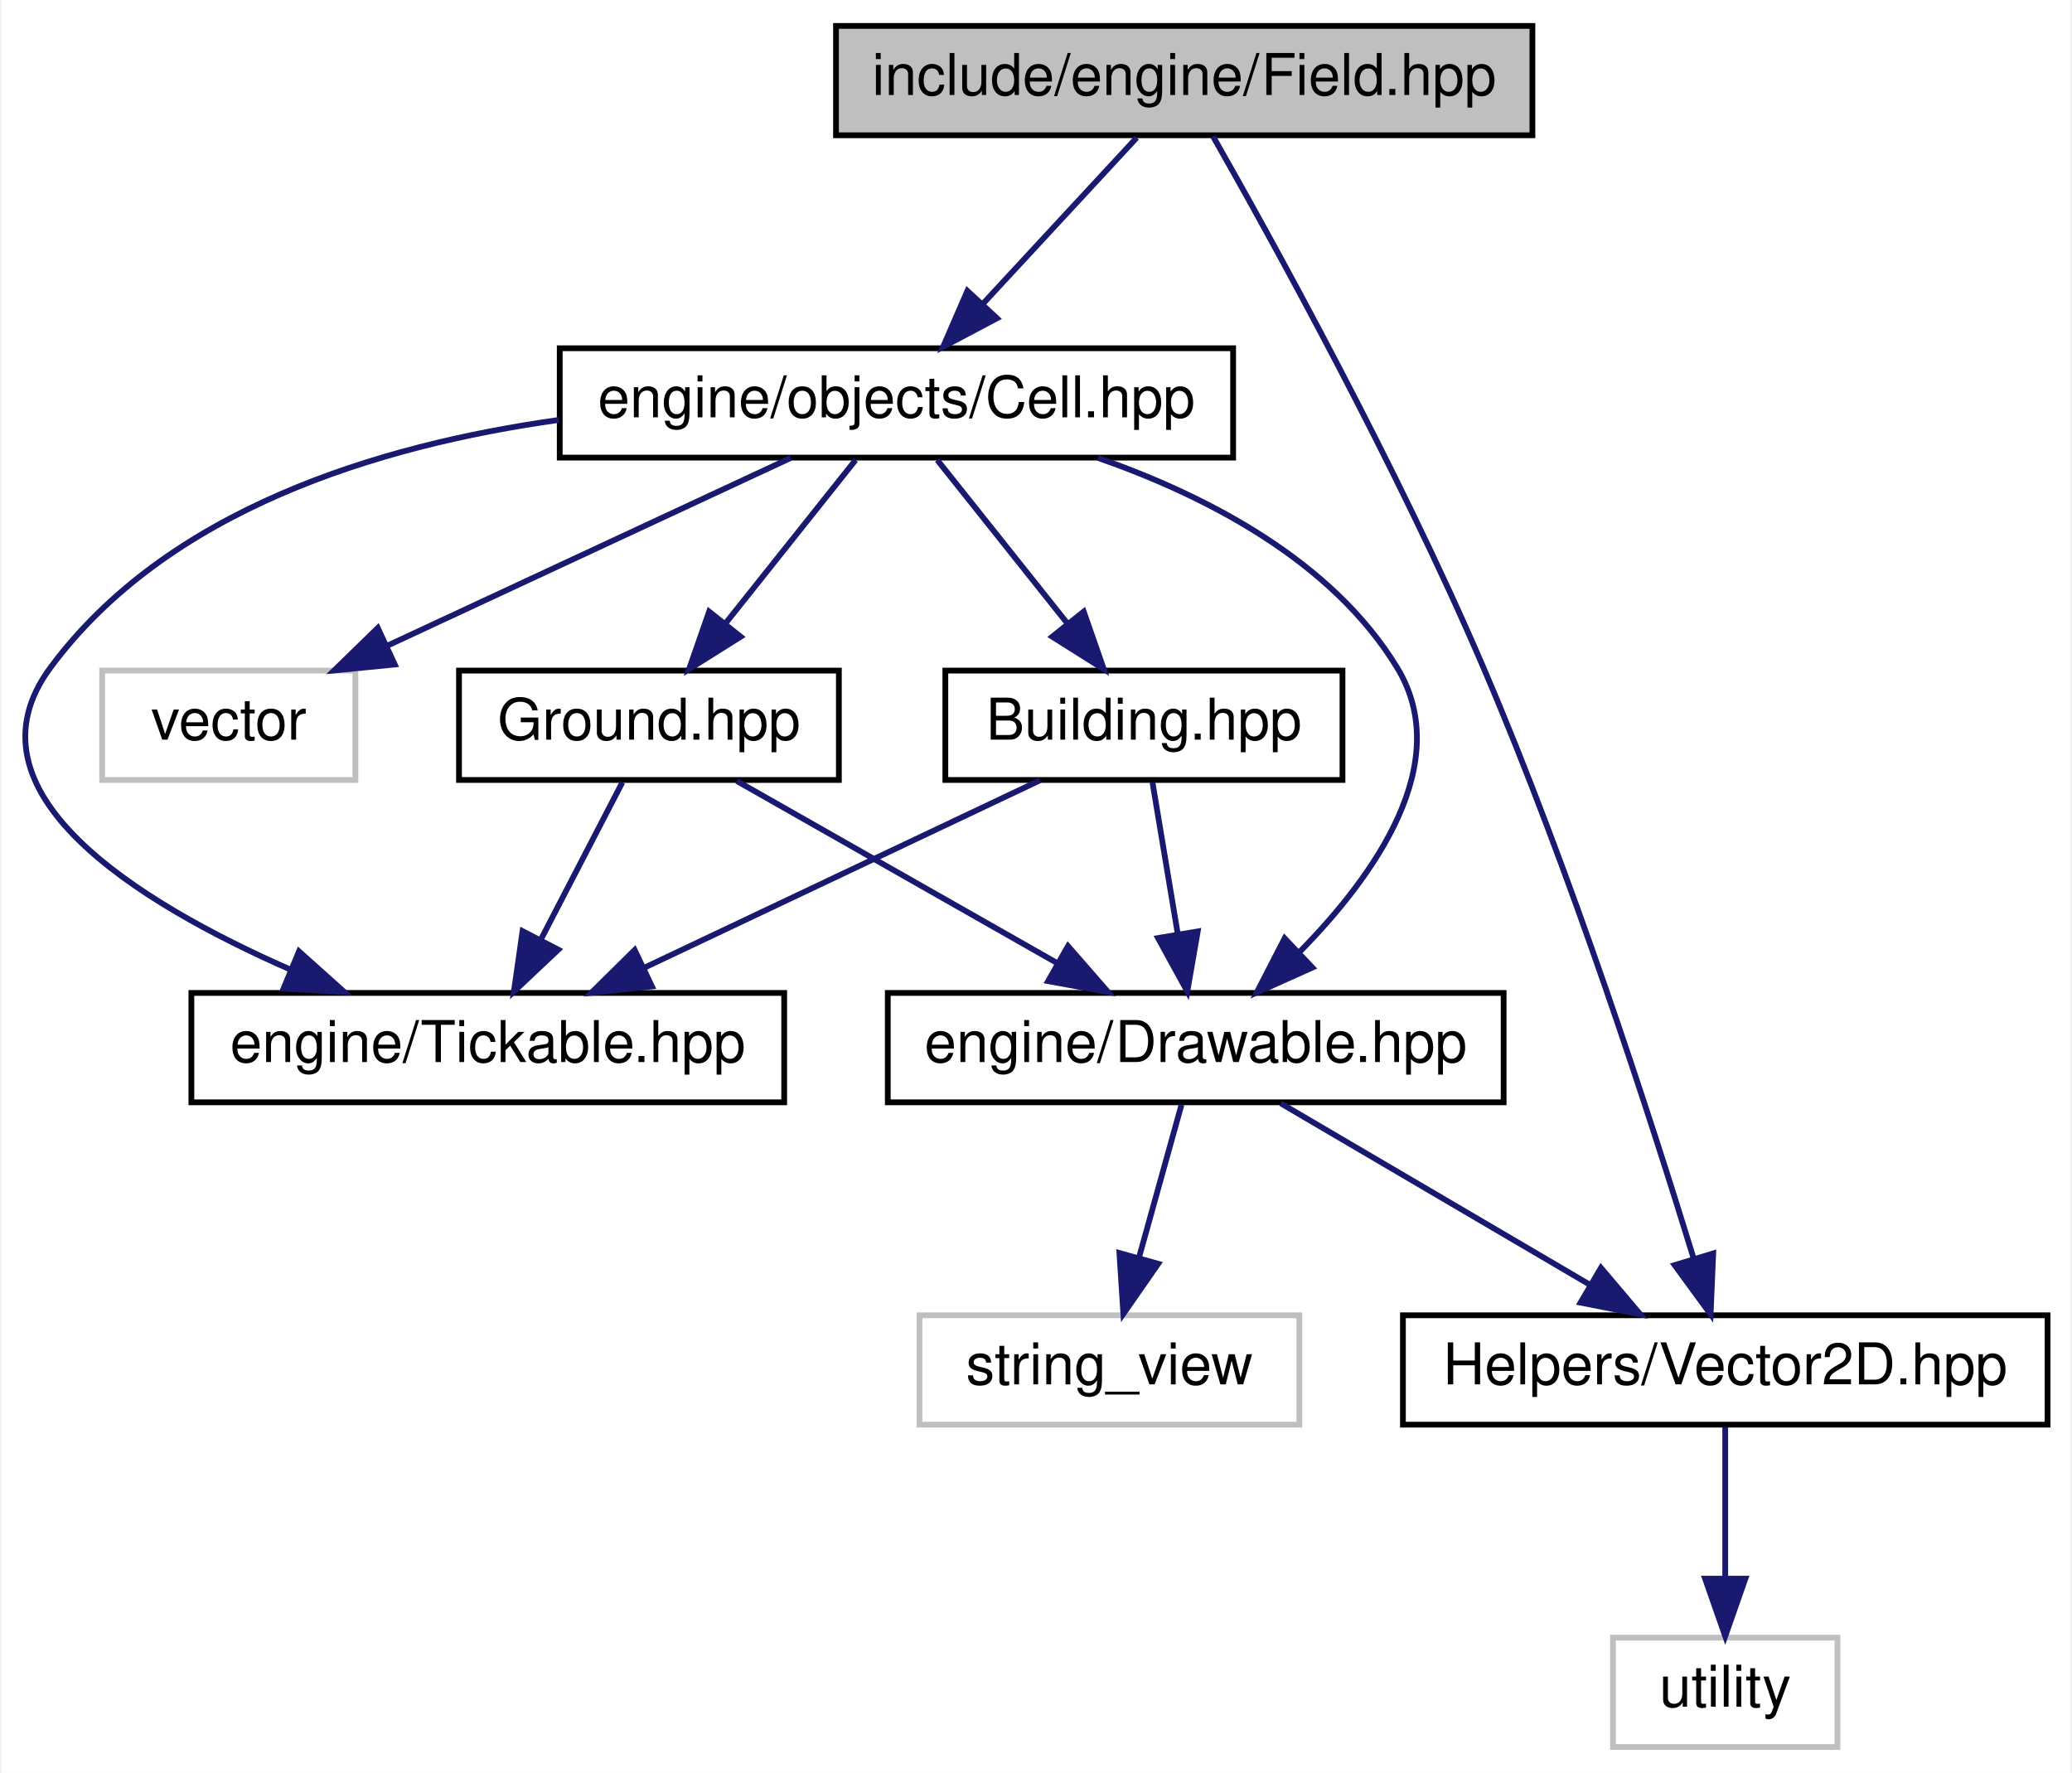
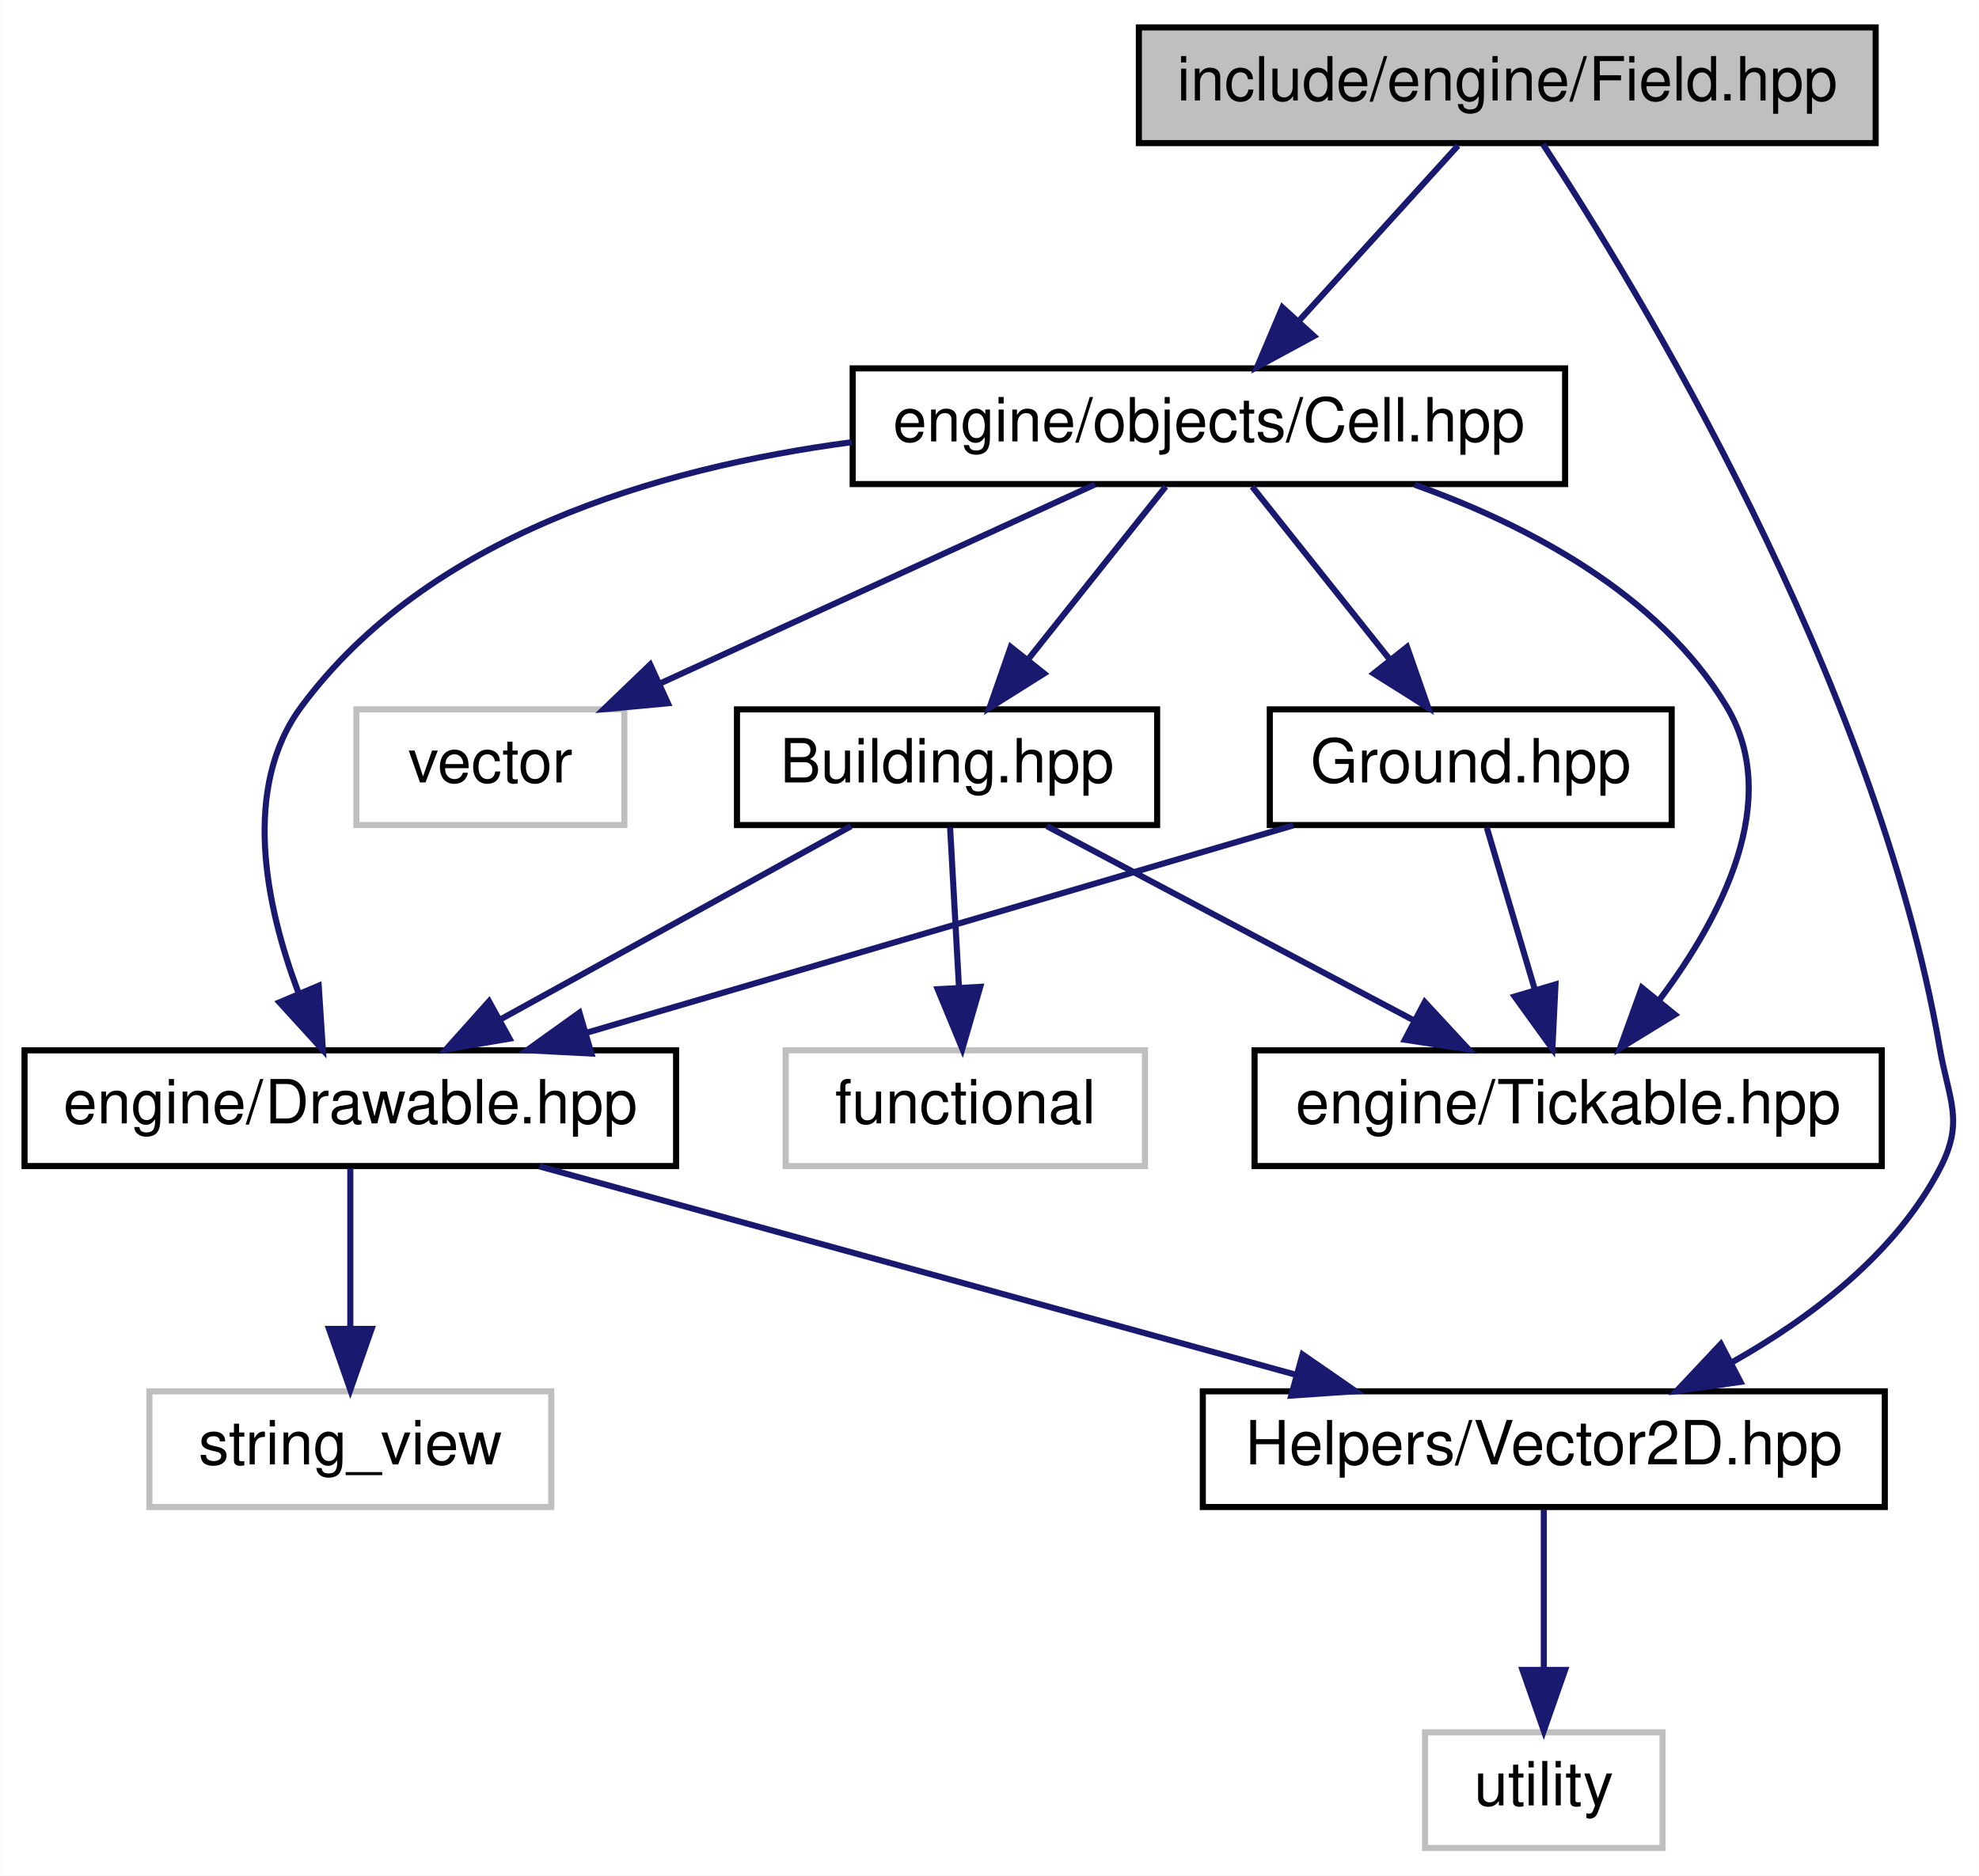
- <svg xmlns="http://www.w3.org/2000/svg" xmlns:xlink="http://www.w3.org/1999/xlink" width="360pt" height="308pt" viewBox="0.00 0.00 359.50 308.00">
+ <svg xmlns="http://www.w3.org/2000/svg" xmlns:xlink="http://www.w3.org/1999/xlink" width="325pt" height="308pt" viewBox="0.00 0.00 324.94 308.00">
  <g id="graph0" class="graph" transform="scale(1 1) rotate(0) translate(4 304)">
-     <polygon fill="white" stroke="transparent" points="-4,4 -4,-304 355.5,-304 355.5,4 -4,4" />
+     <polygon fill="white" stroke="transparent" points="-4,4 -4,-304 320.94,-304 320.94,4 -4,4" />
    <g id="node1" class="node">
      <g id="a_node1">
        <a xlink:title=" ">
-           <polygon fill="#bfbfbf" stroke="black" points="141,-280.5 141,-299.5 262,-299.5 262,-280.5 141,-280.5" />
-           <text text-anchor="middle" x="201.5" y="-287.5" font-family="Helvetica,sans-Serif" font-size="10.00">include/engine/Field.hpp</text>
+           <polygon fill="#bfbfbf" stroke="black" points="183,-280.5 183,-299.5 304,-299.5 304,-280.5 183,-280.5" />
+           <text text-anchor="middle" x="243.5" y="-287.5" font-family="Helvetica,sans-Serif" font-size="10.00">include/engine/Field.hpp</text>
        </a>
      </g>
    </g>
    <g id="node2" class="node">
      <g id="a_node2">
        <a xlink:href="_cell_8hpp.html" target="_top" xlink:title=" ">
-           <polygon fill="white" stroke="black" points="93,-224.5 93,-243.5 210,-243.5 210,-224.5 93,-224.5" />
-           <text text-anchor="middle" x="151.5" y="-231.5" font-family="Helvetica,sans-Serif" font-size="10.00">engine/objects/Cell.hpp</text>
+           <polygon fill="white" stroke="black" points="136,-224.5 136,-243.5 253,-243.5 253,-224.5 136,-224.5" />
+           <text text-anchor="middle" x="194.5" y="-231.5" font-family="Helvetica,sans-Serif" font-size="10.00">engine/objects/Cell.hpp</text>
        </a>
      </g>
    </g>
    <g id="edge1" class="edge">
-       <path fill="none" stroke="midnightblue" d="M193.25,-280.08C186.04,-272.3 175.39,-260.8 166.66,-251.37" />
-       <polygon fill="midnightblue" stroke="midnightblue" points="168.97,-248.71 159.61,-243.75 163.83,-253.47 168.97,-248.71" />
+       <path fill="none" stroke="midnightblue" d="M235.41,-280.08C228.34,-272.3 217.91,-260.8 209.35,-251.37" />
+       <polygon fill="midnightblue" stroke="midnightblue" points="211.75,-248.8 202.44,-243.75 206.57,-253.51 211.75,-248.8" />
    </g>
    <g id="node5" class="node">
      <g id="a_node5">
        <a xlink:href="_vector2_d_8hpp.html" target="_top" xlink:title=" ">
-           <polygon fill="white" stroke="black" points="239.5,-56.5 239.5,-75.5 351.5,-75.5 351.5,-56.5 239.5,-56.5" />
-           <text text-anchor="middle" x="295.5" y="-63.5" font-family="Helvetica,sans-Serif" font-size="10.00">Helpers/Vector2D.hpp</text>
+           <polygon fill="white" stroke="black" points="193.5,-56.5 193.5,-75.5 305.5,-75.5 305.5,-56.5 193.5,-56.5" />
+           <text text-anchor="middle" x="249.5" y="-63.5" font-family="Helvetica,sans-Serif" font-size="10.00">Helpers/Vector2D.hpp</text>
+         </a>
+       </g>
+     </g>
+     <g id="edge15" class="edge">
+       <path fill="none" stroke="midnightblue" d="M249.36,-280.32C264.42,-257.38 303.98,-192.72 314.5,-132 316.02,-123.24 318.63,-119.87 314.5,-112 307.22,-98.11 293.49,-87.65 280.52,-80.33" />
+       <polygon fill="midnightblue" stroke="midnightblue" points="281.8,-77.05 271.31,-75.55 278.57,-83.27 281.8,-77.05" />
+     </g>
+     <g id="node3" class="node">
+       <g id="a_node3">
+         <a xlink:href="_drawable_8hpp.html" target="_top" xlink:title=" ">
+           <polygon fill="white" stroke="black" points="0,-112.5 0,-131.5 107,-131.5 107,-112.5 0,-112.5" />
+           <text text-anchor="middle" x="53.5" y="-119.5" font-family="Helvetica,sans-Serif" font-size="10.00">engine/Drawable.hpp</text>
+         </a>
+       </g>
+     </g>
+     <g id="edge2" class="edge">
+       <path fill="none" stroke="midnightblue" d="M135.84,-231.38C103.66,-227.11 66.2,-215.88 45.5,-188 35.56,-174.62 39.63,-155.24 44.92,-141.13" />
+       <polygon fill="midnightblue" stroke="midnightblue" points="48.31,-142.12 49,-131.55 41.86,-139.38 48.31,-142.12" />
+     </g>
+     <g id="node7" class="node">
+       <g id="a_node7">
+         <a xlink:href="_tickable_8hpp.html" target="_top" xlink:title=" ">
+           <polygon fill="white" stroke="black" points="202,-112.5 202,-131.5 305,-131.5 305,-112.5 202,-112.5" />
+           <text text-anchor="middle" x="253.5" y="-119.5" font-family="Helvetica,sans-Serif" font-size="10.00">engine/Tickable.hpp</text>
+         </a>
+       </g>
+     </g>
+     <g id="edge6" class="edge">
+       <path fill="none" stroke="midnightblue" d="M228.3,-224.39C246.89,-217.74 268.39,-206.45 279.5,-188 288.76,-172.63 278.69,-153.36 268.5,-139.81" />
+       <polygon fill="midnightblue" stroke="midnightblue" points="271.03,-137.37 262,-131.83 265.6,-141.79 271.03,-137.37" />
+     </g>
+     <g id="node8" class="node">
+       <g id="a_node8">
+         <a xlink:title=" ">
+           <polygon fill="white" stroke="#bfbfbf" points="54.5,-168.5 54.5,-187.5 98.5,-187.5 98.5,-168.5 54.5,-168.5" />
+           <text text-anchor="middle" x="76.5" y="-175.5" font-family="Helvetica,sans-Serif" font-size="10.00">vector</text>
+         </a>
+       </g>
+     </g>
+     <g id="edge7" class="edge">
+       <path fill="none" stroke="midnightblue" d="M175.8,-224.44C156.56,-215.64 126.35,-201.81 104.3,-191.72" />
+       <polygon fill="midnightblue" stroke="midnightblue" points="105.66,-188.5 95.11,-187.52 102.75,-194.86 105.66,-188.5" />
+     </g>
+     <g id="node9" class="node">
+       <g id="a_node9">
+         <a xlink:href="_ground_8hpp.html" target="_top" xlink:title=" ">
+           <polygon fill="white" stroke="black" points="204.5,-168.5 204.5,-187.5 270.5,-187.5 270.5,-168.5 204.5,-168.5" />
+           <text text-anchor="middle" x="237.5" y="-175.5" font-family="Helvetica,sans-Serif" font-size="10.00">Ground.hpp</text>
+         </a>
+       </g>
+     </g>
+     <g id="edge8" class="edge">
+       <path fill="none" stroke="midnightblue" d="M201.6,-224.08C207.74,-216.38 216.77,-205.03 224.24,-195.65" />
+       <polygon fill="midnightblue" stroke="midnightblue" points="227.04,-197.75 230.53,-187.75 221.56,-193.39 227.04,-197.75" />
+     </g>
+     <g id="node10" class="node">
+       <g id="a_node10">
+         <a xlink:href="_building_8hpp.html" target="_top" xlink:title=" ">
+           <polygon fill="white" stroke="black" points="117,-168.5 117,-187.5 186,-187.5 186,-168.5 117,-168.5" />
+           <text text-anchor="middle" x="151.5" y="-175.5" font-family="Helvetica,sans-Serif" font-size="10.00">Building.hpp</text>
+         </a>
+       </g>
+     </g>
+     <g id="edge11" class="edge">
+       <path fill="none" stroke="midnightblue" d="M187.4,-224.08C181.26,-216.38 172.23,-205.03 164.76,-195.65" />
+       <polygon fill="midnightblue" stroke="midnightblue" points="167.44,-193.39 158.47,-187.75 161.96,-197.75 167.44,-193.39" />
+     </g>
+     <g id="node4" class="node">
+       <g id="a_node4">
+         <a xlink:title=" ">
+           <polygon fill="white" stroke="#bfbfbf" points="20.5,-56.5 20.5,-75.5 86.5,-75.5 86.5,-56.5 20.5,-56.5" />
+           <text text-anchor="middle" x="53.5" y="-63.5" font-family="Helvetica,sans-Serif" font-size="10.00">string_view</text>
+         </a>
+       </g>
+     </g>
+     <g id="edge3" class="edge">
+       <path fill="none" stroke="midnightblue" d="M53.5,-112.08C53.5,-105.01 53.5,-94.86 53.5,-85.99" />
+       <polygon fill="midnightblue" stroke="midnightblue" points="57,-85.75 53.5,-75.75 50,-85.75 57,-85.75" />
+     </g>
+     <g id="edge4" class="edge">
+       <path fill="none" stroke="midnightblue" d="M84.56,-112.44C118.1,-103.2 171.7,-88.44 208.64,-78.26" />
+       <polygon fill="midnightblue" stroke="midnightblue" points="209.88,-81.55 218.59,-75.52 208.02,-74.8 209.88,-81.55" />
+     </g>
+     <g id="node6" class="node">
+       <g id="a_node6">
+         <a xlink:title=" ">
+           <polygon fill="white" stroke="#bfbfbf" points="230,-0.5 230,-19.5 269,-19.5 269,-0.5 230,-0.5" />
+           <text text-anchor="middle" x="249.5" y="-7.5" font-family="Helvetica,sans-Serif" font-size="10.00">utility</text>
+         </a>
+       </g>
+     </g>
+     <g id="edge5" class="edge">
+       <path fill="none" stroke="midnightblue" d="M249.5,-56.08C249.5,-49.01 249.5,-38.86 249.5,-29.99" />
+       <polygon fill="midnightblue" stroke="midnightblue" points="253,-29.75 249.5,-19.75 246,-29.75 253,-29.75" />
+     </g>
+     <g id="edge9" class="edge">
+       <path fill="none" stroke="midnightblue" d="M208.34,-168.44C176.99,-159.24 126.97,-144.56 92.3,-134.39" />
+       <polygon fill="midnightblue" stroke="midnightblue" points="93.1,-130.97 82.52,-131.52 91.13,-137.69 93.1,-130.97" />
+     </g>
+     <g id="edge10" class="edge">
+       <path fill="none" stroke="midnightblue" d="M240.14,-168.08C242.29,-160.85 245.38,-150.41 248.05,-141.4" />
+       <polygon fill="midnightblue" stroke="midnightblue" points="251.42,-142.33 250.91,-131.75 244.71,-140.34 251.42,-142.33" />
+     </g>
+     <g id="edge12" class="edge">
+       <path fill="none" stroke="midnightblue" d="M135.75,-168.32C120.18,-159.74 96.12,-146.49 78.04,-136.52" />
+       <polygon fill="midnightblue" stroke="midnightblue" points="79.65,-133.42 69.21,-131.65 76.28,-139.55 79.65,-133.42" />
+     </g>
+     <g id="edge13" class="edge">
+       <path fill="none" stroke="midnightblue" d="M167.89,-168.32C184.17,-159.7 209.37,-146.36 228.22,-136.39" />
+       <polygon fill="midnightblue" stroke="midnightblue" points="229.95,-139.43 237.15,-131.65 226.68,-133.24 229.95,-139.43" />
+     </g>
+     <g id="node11" class="node">
+       <g id="a_node11">
+         <a xlink:title=" ">
+           <polygon fill="white" stroke="#bfbfbf" points="125,-112.5 125,-131.5 184,-131.5 184,-112.5 125,-112.5" />
+           <text text-anchor="middle" x="154.5" y="-119.5" font-family="Helvetica,sans-Serif" font-size="10.00">functional</text>
        </a>
      </g>
    </g>
    <g id="edge14" class="edge">
-       <path fill="none" stroke="midnightblue" d="M206.52,-280.29C216.34,-263.04 238.43,-223.17 253.5,-188 268.7,-152.53 282.59,-109.56 289.96,-85.54" />
-       <polygon fill="midnightblue" stroke="midnightblue" points="293.41,-86.25 292.96,-75.67 286.71,-84.22 293.41,-86.25" />
-     </g>
-     <g id="node3" class="node">
-       <g id="a_node3">
-         <a xlink:href="_drawable_8hpp.html" target="_top" xlink:title=" ">
-           <polygon fill="white" stroke="black" points="150,-112.5 150,-131.5 257,-131.5 257,-112.5 150,-112.5" />
-           <text text-anchor="middle" x="203.5" y="-119.5" font-family="Helvetica,sans-Serif" font-size="10.00">engine/Drawable.hpp</text>
-         </a>
-       </g>
-     </g>
-     <g id="edge2" class="edge">
-       <path fill="none" stroke="midnightblue" d="M186.52,-224.45C205.44,-217.84 227.19,-206.59 238.5,-188 248.53,-171.53 234.68,-151.96 221.55,-138.63" />
-       <polygon fill="midnightblue" stroke="midnightblue" points="223.77,-135.91 214.1,-131.57 218.95,-140.99 223.77,-135.91" />
-     </g>
-     <g id="node7" class="node">
-       <g id="a_node7">
-         <a xlink:href="_tickable_8hpp.html" target="_top" xlink:title=" ">
-           <polygon fill="white" stroke="black" points="29,-112.5 29,-131.5 132,-131.5 132,-112.5 29,-112.5" />
-           <text text-anchor="middle" x="80.5" y="-119.5" font-family="Helvetica,sans-Serif" font-size="10.00">engine/Tickable.hpp</text>
-         </a>
-       </g>
-     </g>
-     <g id="edge6" class="edge">
-       <path fill="none" stroke="midnightblue" d="M92.87,-231.05C61.28,-226.63 24.74,-215.36 4.5,-188 -11.38,-166.52 19.28,-147.38 46.27,-135.53" />
-       <polygon fill="midnightblue" stroke="midnightblue" points="47.7,-138.72 55.59,-131.65 45.01,-132.26 47.7,-138.72" />
-     </g>
-     <g id="node8" class="node">
-       <g id="a_node8">
-         <a xlink:title=" ">
-           <polygon fill="white" stroke="#bfbfbf" points="13.5,-168.5 13.5,-187.5 57.5,-187.5 57.5,-168.5 13.5,-168.5" />
-           <text text-anchor="middle" x="35.5" y="-175.5" font-family="Helvetica,sans-Serif" font-size="10.00">vector</text>
-         </a>
-       </g>
-     </g>
-     <g id="edge7" class="edge">
-       <path fill="none" stroke="midnightblue" d="M133.12,-224.44C114.29,-215.68 84.77,-201.94 63.12,-191.86" />
-       <polygon fill="midnightblue" stroke="midnightblue" points="64.34,-188.56 53.8,-187.52 61.39,-194.91 64.34,-188.56" />
-     </g>
-     <g id="node9" class="node">
-       <g id="a_node9">
-         <a xlink:href="_ground_8hpp.html" target="_top" xlink:title=" ">
-           <polygon fill="white" stroke="black" points="75.5,-168.5 75.5,-187.5 141.5,-187.5 141.5,-168.5 75.5,-168.5" />
-           <text text-anchor="middle" x="108.5" y="-175.5" font-family="Helvetica,sans-Serif" font-size="10.00">Ground.hpp</text>
-         </a>
-       </g>
-     </g>
-     <g id="edge8" class="edge">
-       <path fill="none" stroke="midnightblue" d="M144.4,-224.08C138.27,-216.38 129.23,-205.03 121.76,-195.65" />
-       <polygon fill="midnightblue" stroke="midnightblue" points="124.44,-193.39 115.47,-187.75 118.96,-197.75 124.44,-193.39" />
-     </g>
-     <g id="node10" class="node">
-       <g id="a_node10">
-         <a xlink:href="_building_8hpp.html" target="_top" xlink:title=" ">
-           <polygon fill="white" stroke="black" points="160,-168.5 160,-187.5 229,-187.5 229,-168.5 160,-168.5" />
-           <text text-anchor="middle" x="194.5" y="-175.5" font-family="Helvetica,sans-Serif" font-size="10.00">Building.hpp</text>
-         </a>
-       </g>
-     </g>
-     <g id="edge11" class="edge">
-       <path fill="none" stroke="midnightblue" d="M158.6,-224.08C164.74,-216.38 173.77,-205.03 181.24,-195.65" />
-       <polygon fill="midnightblue" stroke="midnightblue" points="184.04,-197.75 187.53,-187.75 178.57,-193.39 184.04,-197.75" />
-     </g>
-     <g id="node4" class="node">
-       <g id="a_node4">
-         <a xlink:title=" ">
-           <polygon fill="white" stroke="#bfbfbf" points="155.5,-56.5 155.5,-75.5 221.5,-75.5 221.5,-56.5 155.5,-56.5" />
-           <text text-anchor="middle" x="188.5" y="-63.5" font-family="Helvetica,sans-Serif" font-size="10.00">string_view</text>
-         </a>
-       </g>
-     </g>
-     <g id="edge3" class="edge">
-       <path fill="none" stroke="midnightblue" d="M201.03,-112.08C199.02,-104.85 196.12,-94.41 193.61,-85.4" />
-       <polygon fill="midnightblue" stroke="midnightblue" points="196.98,-84.45 190.93,-75.75 190.24,-86.32 196.98,-84.45" />
-     </g>
-     <g id="edge4" class="edge">
-       <path fill="none" stroke="midnightblue" d="M218.28,-112.32C232.77,-103.82 255.08,-90.73 272,-80.8" />
-       <polygon fill="midnightblue" stroke="midnightblue" points="273.91,-83.74 280.76,-75.65 270.36,-77.7 273.91,-83.74" />
-     </g>
-     <g id="node6" class="node">
-       <g id="a_node6">
-         <a xlink:title=" ">
-           <polygon fill="white" stroke="#bfbfbf" points="276,-0.5 276,-19.5 315,-19.5 315,-0.5 276,-0.5" />
-           <text text-anchor="middle" x="295.5" y="-7.5" font-family="Helvetica,sans-Serif" font-size="10.00">utility</text>
-         </a>
-       </g>
-     </g>
-     <g id="edge5" class="edge">
-       <path fill="none" stroke="midnightblue" d="M295.5,-56.08C295.5,-49.01 295.5,-38.86 295.5,-29.99" />
-       <polygon fill="midnightblue" stroke="midnightblue" points="299,-29.75 295.5,-19.75 292,-29.75 299,-29.75" />
-     </g>
-     <g id="edge9" class="edge">
-       <path fill="none" stroke="midnightblue" d="M123.77,-168.32C138.72,-159.82 161.76,-146.73 179.23,-136.8" />
-       <polygon fill="midnightblue" stroke="midnightblue" points="181.31,-139.64 188.28,-131.65 177.85,-133.55 181.31,-139.64" />
-     </g>
-     <g id="edge10" class="edge">
-       <path fill="none" stroke="midnightblue" d="M103.88,-168.08C100.05,-160.69 94.48,-149.95 89.74,-140.81" />
-       <polygon fill="midnightblue" stroke="midnightblue" points="92.75,-139.02 85.04,-131.75 86.54,-142.24 92.75,-139.02" />
-     </g>
-     <g id="edge12" class="edge">
-       <path fill="none" stroke="midnightblue" d="M195.99,-168.08C197.18,-160.93 198.9,-150.64 200.39,-141.69" />
-       <polygon fill="midnightblue" stroke="midnightblue" points="203.85,-142.19 202.04,-131.75 196.95,-141.04 203.85,-142.19" />
-     </g>
-     <g id="edge13" class="edge">
-       <path fill="none" stroke="midnightblue" d="M176.44,-168.44C157.93,-159.68 128.92,-145.94 107.65,-135.86" />
-       <polygon fill="midnightblue" stroke="midnightblue" points="109.02,-132.63 98.48,-131.52 106.02,-138.96 109.02,-132.63" />
+       <path fill="none" stroke="midnightblue" d="M152,-168.08C152.39,-161.01 152.95,-150.86 153.45,-141.99" />
+       <polygon fill="midnightblue" stroke="midnightblue" points="156.95,-141.93 154.01,-131.75 149.96,-141.54 156.95,-141.93" />
    </g>
  </g>
</svg>
